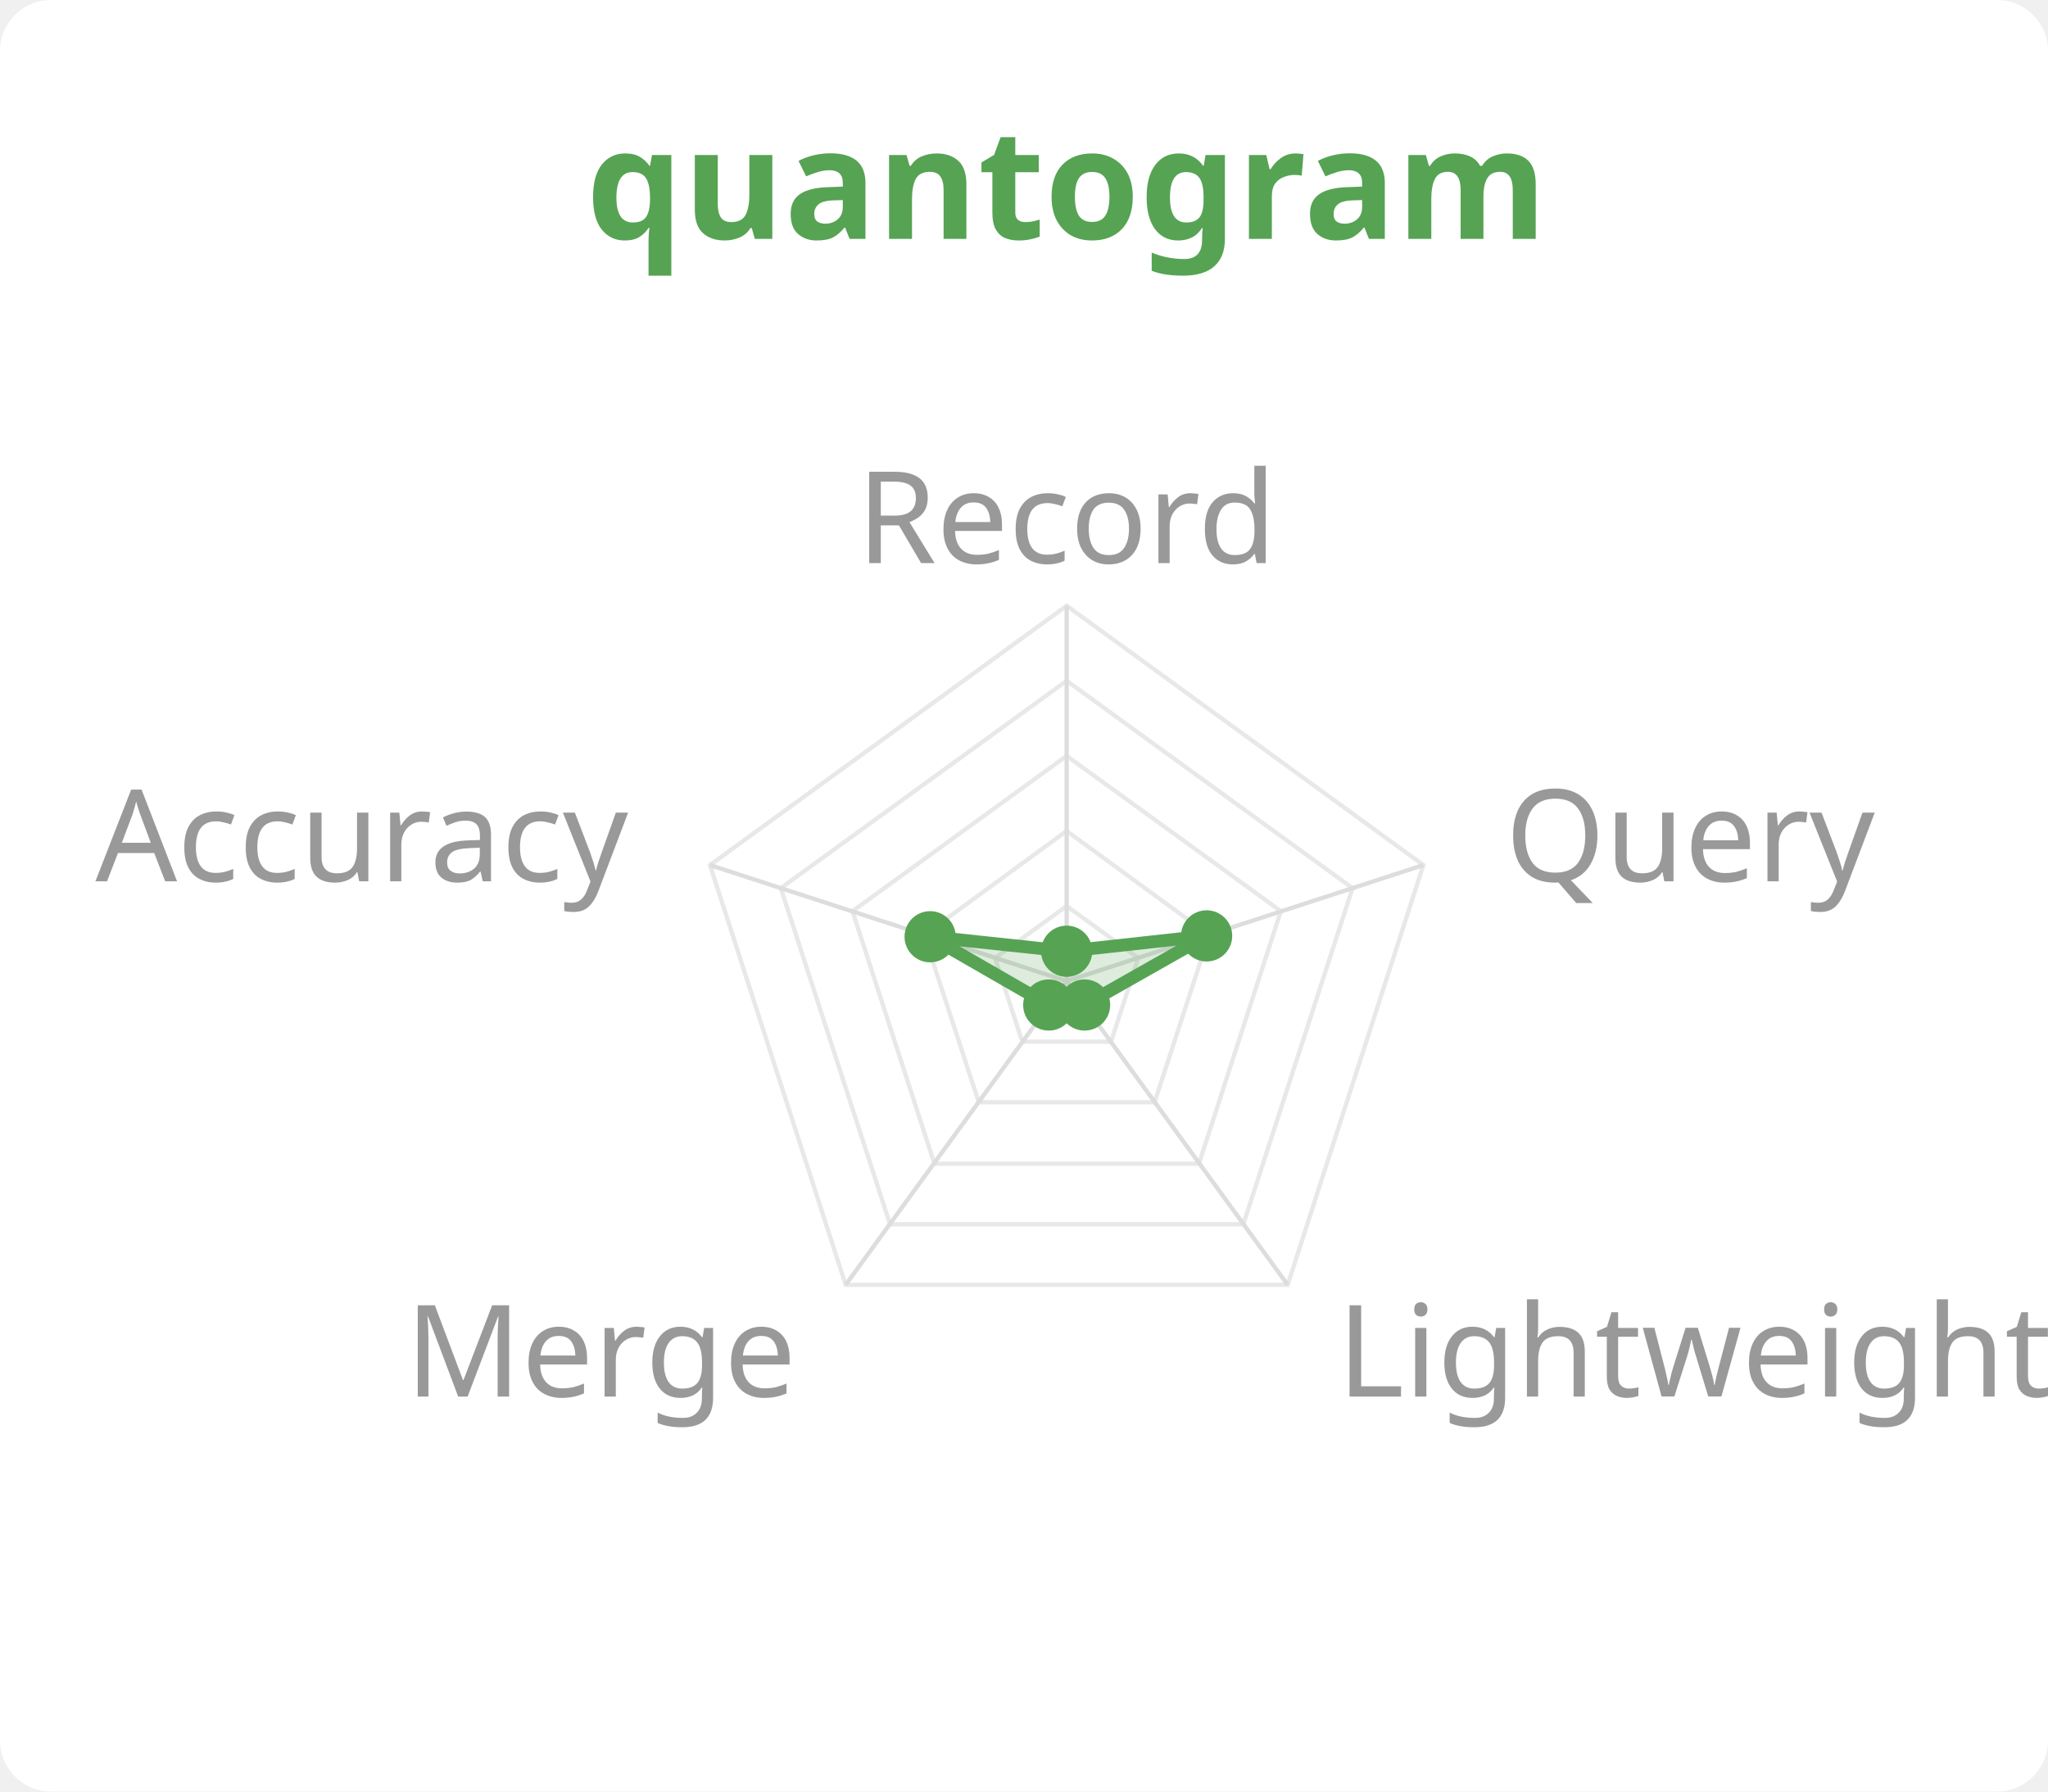
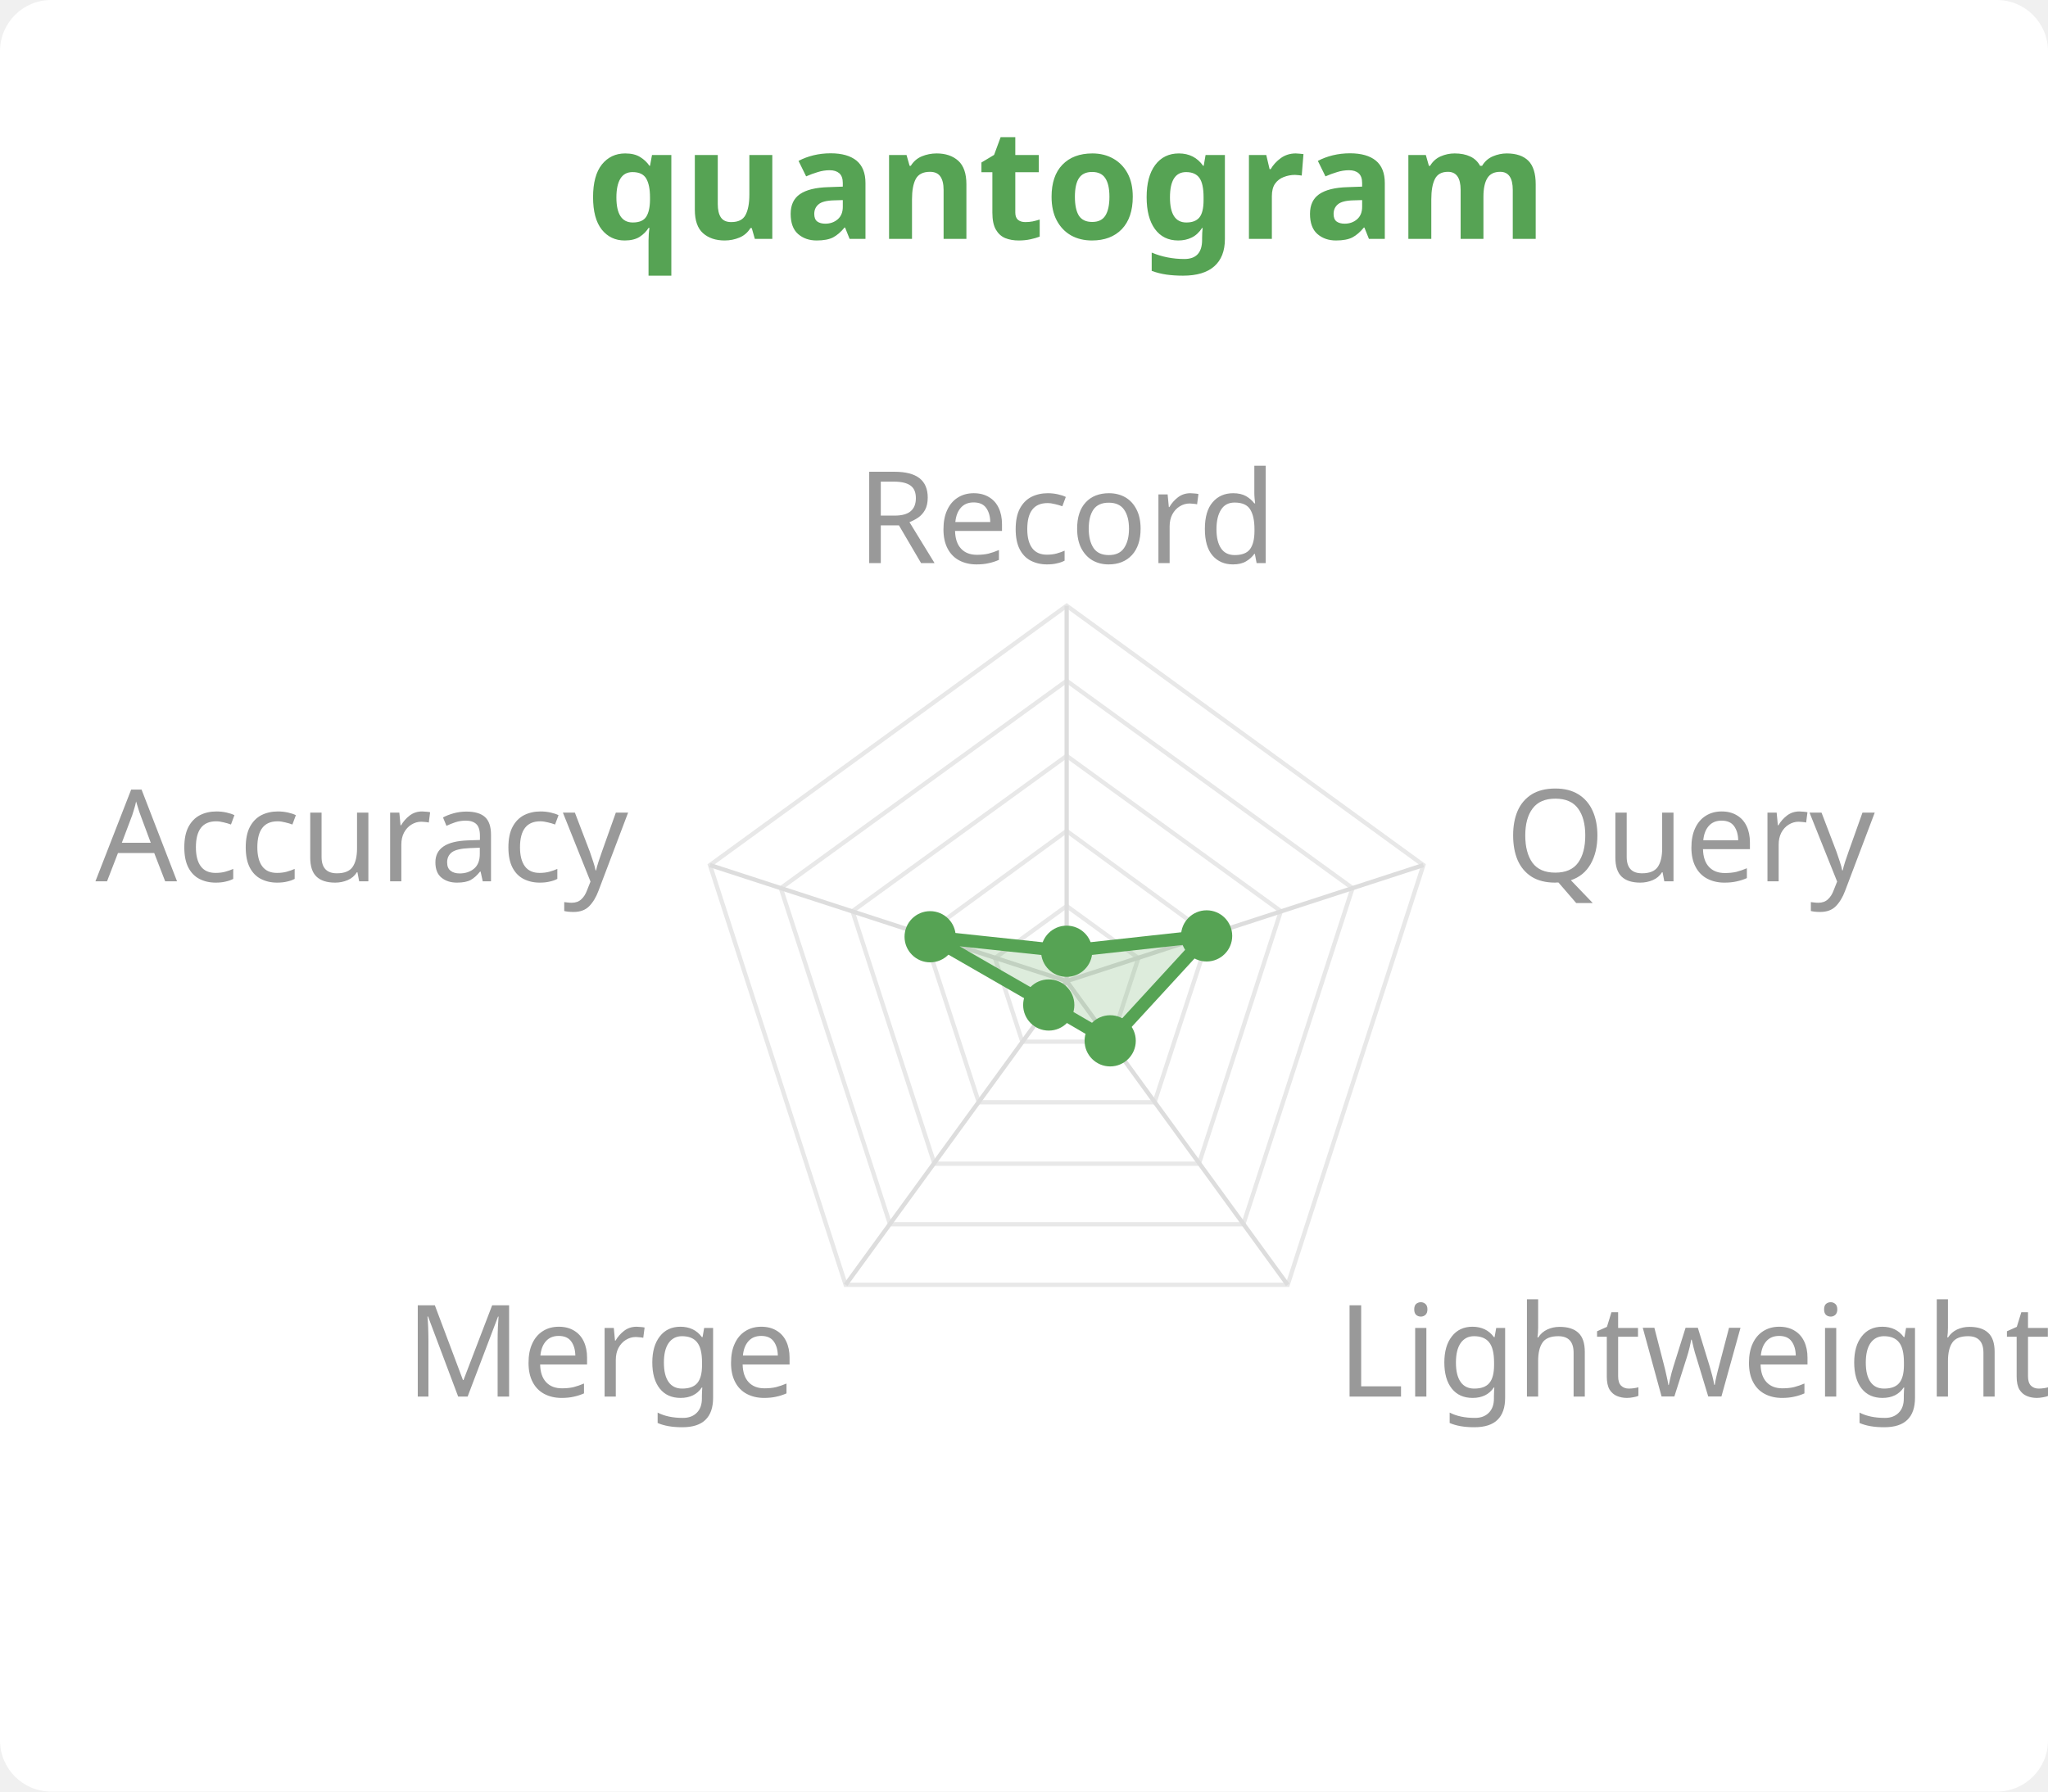
<svg xmlns="http://www.w3.org/2000/svg" viewBox="0 0 240 210" width="240" height="210">
  <rect x="0.0" y="0.0" width="240.0" height="210.0" fill="white" rx="6" />
  <text x="125.0" y="28.0" font-family="system-ui,sans-serif" font-size="18" font-weight="600" fill="#56A354" text-anchor="middle">quantogram</text>
  <polygon points="125.0,106.2 133.4,112.3 130.2,122.1 119.8,122.1 116.6,112.3" fill="none" stroke="#e8e8e8" stroke-width="0.5" />
  <polygon points="125.0,97.4 141.7,109.6 135.3,129.2 114.7,129.2 108.3,109.6" fill="none" stroke="#e8e8e8" stroke-width="0.5" />
  <polygon points="125.0,88.6 150.1,106.8 140.5,136.4 109.5,136.4 99.9,106.8" fill="none" stroke="#e8e8e8" stroke-width="0.5" />
  <polygon points="125.0,79.8 158.5,104.1 145.7,143.5 104.3,143.5 91.5,104.1" fill="none" stroke="#e8e8e8" stroke-width="0.5" />
  <polygon points="125.0,71.0 166.8,101.4 150.9,150.6 99.1,150.6 83.2,101.4" fill="none" stroke="#e8e8e8" stroke-width="0.5" />
  <line x1="125" y1="115" x2="125.0" y2="71.0" stroke="#ddd" stroke-width="0.5" />
  <line x1="125" y1="115" x2="166.8" y2="101.4" stroke="#ddd" stroke-width="0.5" />
  <line x1="125" y1="115" x2="150.9" y2="150.6" stroke="#ddd" stroke-width="0.5" />
  <line x1="125" y1="115" x2="99.1" y2="150.6" stroke="#ddd" stroke-width="0.5" />
  <line x1="125" y1="115" x2="83.2" y2="101.4" stroke="#ddd" stroke-width="0.5" />
  <text x="125.0" y="66.0" font-family="system-ui,sans-serif" font-size="15" fill="#999" text-anchor="middle">Record</text>
  <text x="176.4" y="103.3" font-family="system-ui,sans-serif" font-size="15" fill="#999" text-anchor="start">Query</text>
  <text x="156.7" y="163.7" font-family="system-ui,sans-serif" font-size="15" fill="#999" text-anchor="start">Lightweight</text>
  <text x="93.3" y="163.7" font-family="system-ui,sans-serif" font-size="15" fill="#999" text-anchor="end">Merge</text>
  <text x="73.6" y="103.3" font-family="system-ui,sans-serif" font-size="15" fill="#999" text-anchor="end">Accuracy</text>
-   <polygon points="125.0,111.5 141.4,109.7 127.1,117.8 122.9,117.8 109.0,109.8" fill="#56A354" fill-opacity="0.20" stroke="#56A354" stroke-width="1.5" />
+   <polygon points="125.0,111.5 141.4,109.7 130.1,122.0 122.9,117.8 109.0,109.8" fill="#56A354" fill-opacity="0.20" stroke="#56A354" stroke-width="1.5" />
  <circle cx="125.0" cy="111.5" r="3" fill="#56A354" />
  <circle cx="141.4" cy="109.7" r="3" fill="#56A354" />
-   <circle cx="127.1" cy="117.8" r="3" fill="#56A354" />
+   <circle cx="130.1" cy="122.0" r="3" fill="#56A354" />
  <circle cx="122.9" cy="117.8" r="3" fill="#56A354" />
  <circle cx="109.0" cy="109.8" r="3" fill="#56A354" />
</svg>
